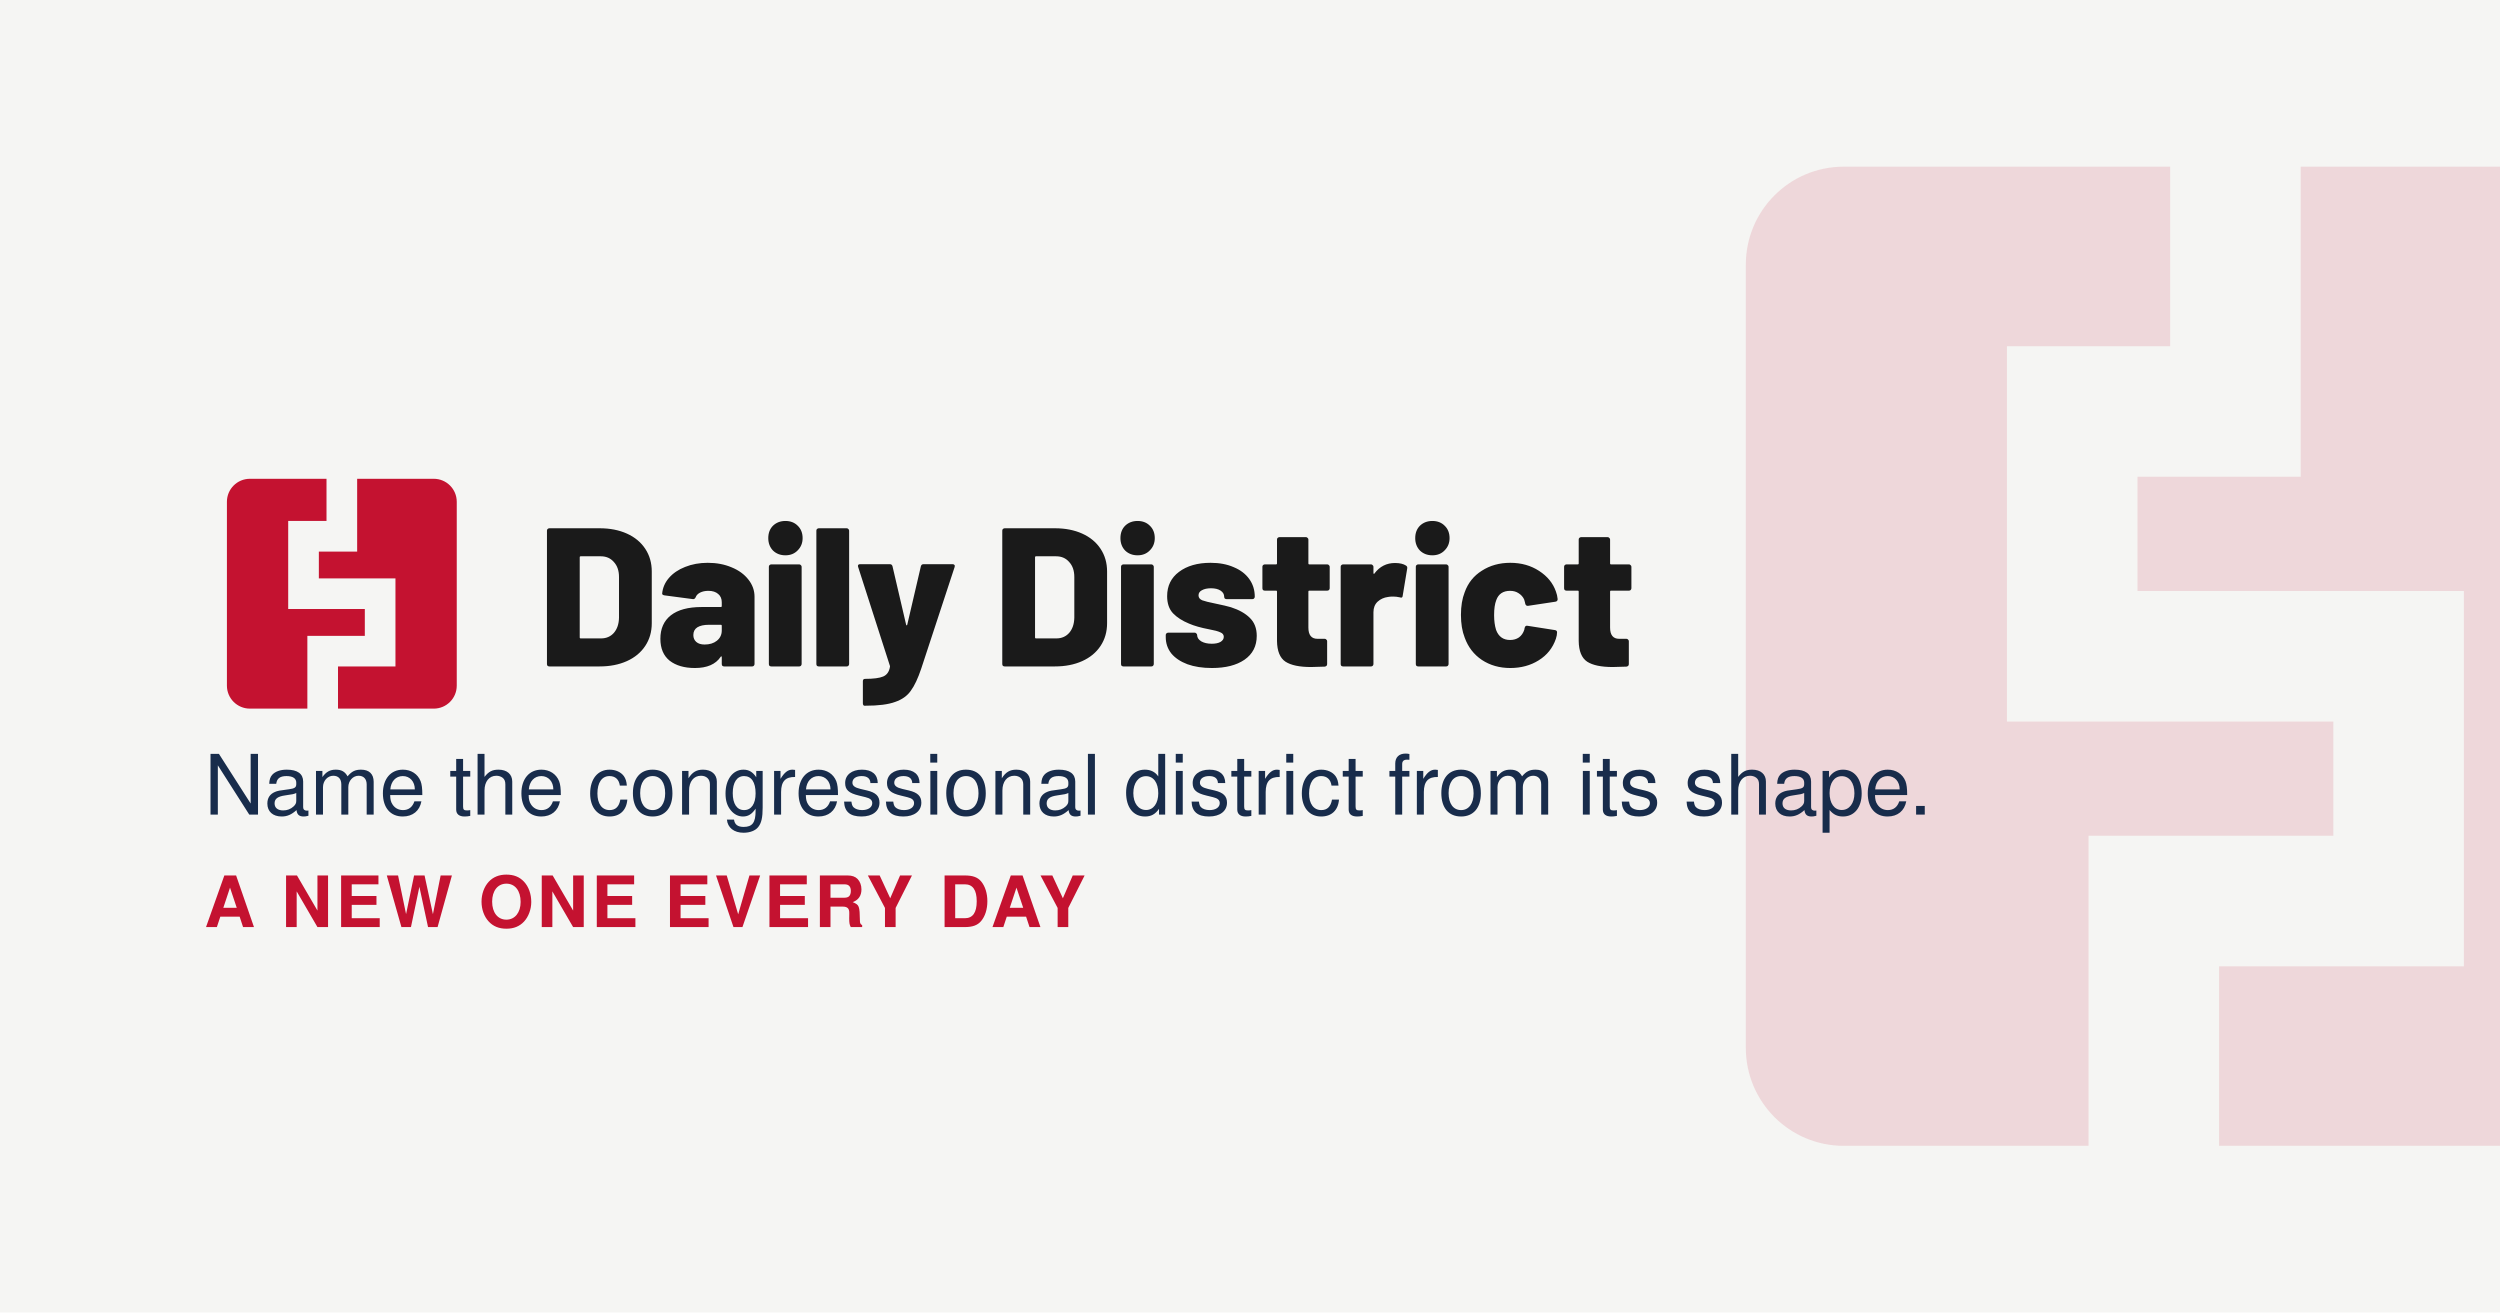
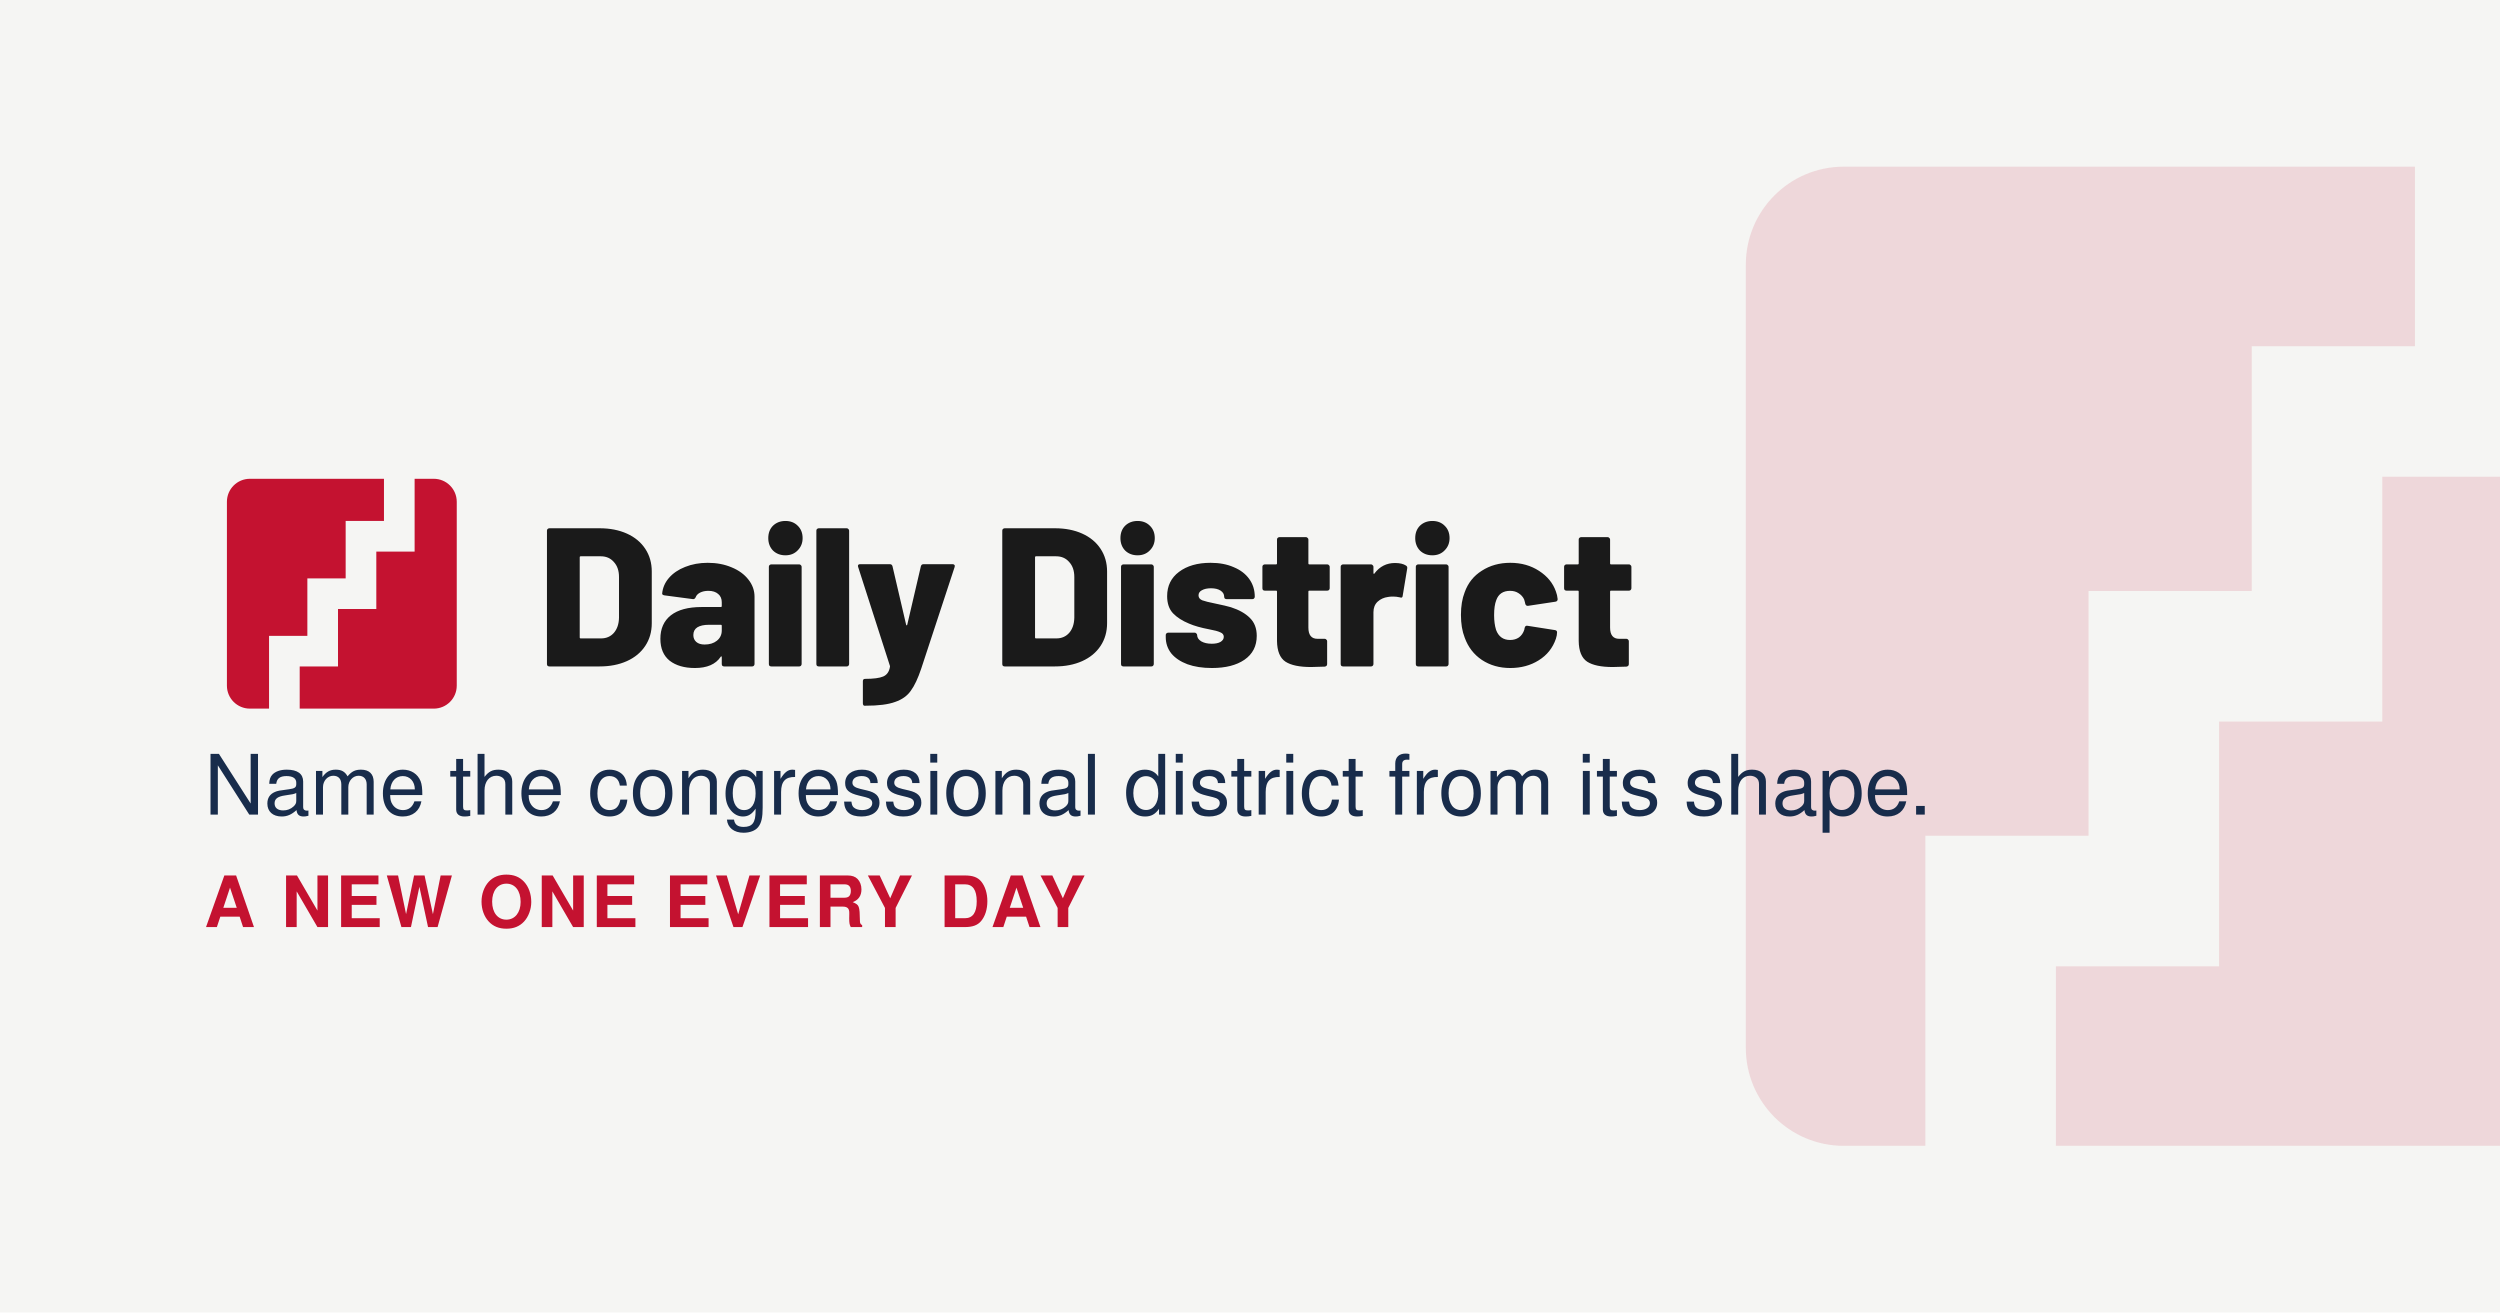
<svg xmlns="http://www.w3.org/2000/svg" viewBox="0 0 1200 630" width="1200" height="630">
  <rect width="1200" height="630" fill="#F5F5F3" />
-   <path fill="#C41230" fill-opacity="0.13" fill-rule="evenodd" d="M885.000 80.000H1261.000A47.000 47.000 0 0 1 1308.000 127.000V503.000A47.000 47.000 0 0 1 1261.000 550.000H885.000A47.000 47.000 0 0 1 838.000 503.000V127.000A47.000 47.000 0 0 1 885.000 80.000ZM1041.667 80.000L1041.667 166.167L963.333 166.167L963.333 346.333L1120.000 346.333L1120.000 401.167L1002.500 401.167L1002.500 550.000L1065.167 550.000L1065.167 463.833L1182.667 463.833L1182.667 283.667L1026.000 283.667L1026.000 228.833L1104.333 228.833L1104.333 80.000Z" />
+   <path fill="#C41230" fill-opacity="0.13" fill-rule="evenodd" d="M885.000 80.000H1261.000A47.000 47.000 0 0 1 1308.000 127.000V503.000A47.000 47.000 0 0 1 1261.000 550.000H885.000A47.000 47.000 0 0 1 838.000 503.000V127.000A47.000 47.000 0 0 1 885.000 80.000ZM1159.167 80.000L1159.167 166.167L1080.833 166.167L1080.833 283.667L1002.500 283.667L1002.500 401.167L924.167 401.167L924.167 550.000L986.833 550.000L986.833 463.833L1065.167 463.833L1065.167 346.333L1143.500 346.333L1143.500 228.833L1221.833 228.833L1221.833 80.000Z" />
  <g transform="translate(96 216.9) scale(2.1532)">
-     <path fill="#C41230" fill-rule="evenodd" d="M11.124 6.000H52.113A5.124 5.124 0 0 1 57.236 11.124V52.113A5.124 5.124 0 0 1 52.113 57.236H11.124A5.124 5.124 0 0 1 6.000 52.113V11.124A5.124 5.124 0 0 1 11.124 6.000ZM28.202 6.000L28.202 15.393L19.663 15.393L19.663 35.034L36.742 35.034L36.742 41.011L23.933 41.011L23.933 57.236L30.764 57.236L30.764 47.843L43.573 47.843L43.573 28.202L26.494 28.202L26.494 22.225L35.034 22.225L35.034 6.000Z" />
+     <path fill="#C41230" fill-rule="evenodd" d="M11.124 6.000H52.113A5.124 5.124 0 0 1 57.236 11.124V52.113A5.124 5.124 0 0 1 52.113 57.236H11.124A5.124 5.124 0 0 1 6.000 52.113V11.124A5.124 5.124 0 0 1 11.124 6.000ZM41.011 6.000L41.011 15.393L32.472 15.393L32.472 28.202L23.933 28.202L23.933 41.011L15.393 41.011L15.393 57.236L22.225 57.236L22.225 47.843L30.764 47.843L30.764 35.034L39.304 35.034L39.304 22.225L47.843 22.225L47.843 6.000Z" />
    <path fill="#1A1A1A" transform="translate(75.19 3.83)" d="M 2.684,44 Q 2.464,44 2.288,43.868 2.156,43.692 2.156,43.472 V 13.728 q 0,-0.22 0.132,-0.352 Q 2.464,13.2 2.684,13.2 h 11.22 q 3.432,0 6.072,1.188 2.64,1.188 4.092,3.388 1.452,2.2 1.452,5.06 v 11.528 q 0,2.86 -1.452,5.06 -1.452,2.2 -4.092,3.388 -2.64,1.188 -6.072,1.188 Z M 9.46,37.532 q 0,0.22 0.22,0.22 h 4.532 q 1.76,0 2.86,-1.232 1.1,-1.276 1.144,-3.388 v -9.064 q 0,-2.112 -1.144,-3.344 -1.1,-1.276 -2.904,-1.276 H 9.68 q -0.22,0 -0.22,0.22 z M 38,20.9 q 2.948,0 5.324,1.012 2.376,0.968 3.74,2.728 1.364,1.716 1.364,3.828 v 15.004 q 0,0.22 -0.176,0.396 -0.132,0.132 -0.352,0.132 h -6.248 q -0.22,0 -0.396,-0.132 -0.132,-0.176 -0.132,-0.396 v -1.54 q 0,-0.176 -0.088,-0.176 -0.088,-0.044 -0.176,0.132 -1.672,2.464 -5.72,2.464 -3.52,0 -5.632,-1.628 -2.068,-1.672 -2.068,-4.884 0,-3.388 2.332,-5.236 2.376,-1.848 6.864,-1.848 h 4.268 q 0.22,0 0.22,-0.22 V 29.7 q 0,-1.188 -0.792,-1.848 -0.792,-0.704 -2.2,-0.704 -1.056,0 -1.848,0.396 -0.748,0.396 -0.968,1.012 -0.22,0.484 -0.616,0.44 l -6.336,-0.836 q -0.528,-0.088 -0.528,-0.396 0.176,-1.936 1.496,-3.476 1.364,-1.584 3.608,-2.464 2.288,-0.924 5.06,-0.924 z m -0.704,18.216 q 1.672,0 2.728,-0.836 1.1,-0.88 1.1,-2.288 v -1.056 q 0,-0.22 -0.22,-0.22 h -2.64 q -1.672,0 -2.596,0.572 -0.88,0.572 -0.88,1.716 0,0.968 0.66,1.54 0.66,0.572 1.848,0.572 z M 55.32,19.228 q -1.672,0 -2.772,-1.056 -1.056,-1.1 -1.056,-2.772 0,-1.716 1.056,-2.772 1.1,-1.056 2.772,-1.056 1.672,0 2.728,1.056 1.1,1.056 1.1,2.772 0,1.628 -1.1,2.728 -1.056,1.1 -2.728,1.1 z M 52.152,44 q -0.22,0 -0.396,-0.132 -0.132,-0.176 -0.132,-0.396 V 21.78 q 0,-0.22 0.132,-0.352 0.176,-0.176 0.396,-0.176 h 6.248 q 0.22,0 0.352,0.176 0.176,0.132 0.176,0.352 v 21.692 q 0,0.22 -0.176,0.396 -0.132,0.132 -0.352,0.132 z m 10.588,0 q -0.22,0 -0.396,-0.132 -0.132,-0.176 -0.132,-0.396 V 13.728 q 0,-0.22 0.132,-0.352 0.176,-0.176 0.396,-0.176 h 6.248 q 0.22,0 0.352,0.176 0.176,0.132 0.176,0.352 v 29.744 q 0,0.22 -0.176,0.396 -0.132,0.132 -0.352,0.132 z m 10.148,8.756 q -0.132,0 -0.22,-0.176 -0.088,-0.132 -0.088,-0.352 V 47.3 q 0,-0.528 0.484,-0.528 2.816,0 4.048,-0.528 1.232,-0.528 1.496,-2.112 0.044,-0.088 0,-0.264 l -7.084,-22.044 q -0.044,-0.088 -0.044,-0.22 0,-0.396 0.484,-0.396 h 6.644 q 0.44,0 0.572,0.44 l 3.036,13.024 q 0.044,0.176 0.132,0.176 0.088,0 0.132,-0.176 l 3.036,-13.024 q 0.132,-0.44 0.572,-0.44 h 6.512 q 0.264,0 0.396,0.176 0.132,0.132 0.044,0.44 l -7.436,22.616 q -1.1,3.3 -2.332,4.972 -1.188,1.716 -3.52,2.508 -2.288,0.836 -6.556,0.836 z M 104.184,44 q -0.22,0 -0.396,-0.132 -0.132,-0.176 -0.132,-0.396 V 13.728 q 0,-0.22 0.132,-0.352 0.176,-0.176 0.396,-0.176 h 11.22 q 3.432,0 6.072,1.188 2.64,1.188 4.092,3.388 1.452,2.2 1.452,5.06 v 11.528 q 0,2.86 -1.452,5.06 -1.452,2.2 -4.092,3.388 -2.64,1.188 -6.072,1.188 z m 6.776,-6.468 q 0,0.22 0.22,0.22 h 4.532 q 1.76,0 2.86,-1.232 1.1,-1.276 1.144,-3.388 v -9.064 q 0,-2.112 -1.144,-3.344 -1.1,-1.276 -2.904,-1.276 h -4.488 q -0.22,0 -0.22,0.22 z m 22.864,-18.304 q -1.672,0 -2.772,-1.056 -1.056,-1.1 -1.056,-2.772 0,-1.716 1.056,-2.772 1.1,-1.056 2.772,-1.056 1.672,0 2.728,1.056 1.1,1.056 1.1,2.772 0,1.628 -1.1,2.728 -1.056,1.1 -2.728,1.1 z M 130.656,44 q -0.22,0 -0.396,-0.132 -0.132,-0.176 -0.132,-0.396 V 21.78 q 0,-0.22 0.132,-0.352 0.176,-0.176 0.396,-0.176 h 6.248 q 0.22,0 0.352,0.176 0.176,0.132 0.176,0.352 v 21.692 q 0,0.22 -0.176,0.396 -0.132,0.132 -0.352,0.132 z m 19.74,0.352 q -3.124,0 -5.456,-0.836 -2.332,-0.88 -3.608,-2.42 -1.232,-1.584 -1.232,-3.608 v -0.484 q 0,-0.22 0.132,-0.352 0.176,-0.176 0.396,-0.176 h 5.94 q 0.22,0 0.352,0.176 0.176,0.132 0.176,0.352 0,0.836 0.924,1.408 0.924,0.528 2.332,0.528 1.232,0 1.936,-0.396 0.748,-0.44 0.748,-1.144 0,-0.704 -0.792,-1.012 -0.748,-0.352 -2.464,-0.66 -2.772,-0.528 -4.488,-1.276 -2.244,-0.924 -3.564,-2.288 -1.32,-1.408 -1.32,-3.828 0,-3.432 2.64,-5.412 2.684,-2.024 7.04,-2.024 2.948,0 5.148,0.968 2.244,0.924 3.476,2.64 1.232,1.716 1.232,3.96 0,0.22 -0.176,0.396 -0.132,0.132 -0.352,0.132 h -5.764 q -0.22,0 -0.396,-0.132 -0.132,-0.176 -0.132,-0.396 0,-0.836 -0.792,-1.364 -0.792,-0.528 -2.156,-0.528 -1.232,0 -2.024,0.44 -0.748,0.396 -0.748,1.144 0,0.748 0.836,1.1 0.836,0.308 2.816,0.704 2.552,0.528 3.564,0.836 2.728,0.88 4.224,2.376 1.54,1.496 1.54,4.004 0,3.432 -2.728,5.324 -2.684,1.848 -7.26,1.848 z m 26.252,-17.776 q 0,0.22 -0.176,0.396 -0.132,0.132 -0.352,0.132 h -4.004 q -0.22,0 -0.22,0.22 v 8.008 q 0,2.508 2.024,2.508 h 1.628 q 0.22,0 0.352,0.176 0.176,0.132 0.176,0.352 v 5.104 q 0,0.484 -0.528,0.572 -2.112,0.088 -3.08,0.088 -3.828,0 -5.676,-1.188 -1.848,-1.232 -1.892,-4.62 v -11 q 0,-0.22 -0.22,-0.22 h -2.508 q -0.22,0 -0.396,-0.132 -0.132,-0.176 -0.132,-0.396 V 21.78 q 0,-0.22 0.132,-0.352 0.176,-0.176 0.396,-0.176 h 2.508 q 0.22,0 0.22,-0.22 v -5.324 q 0,-0.22 0.132,-0.352 0.176,-0.176 0.396,-0.176 h 5.94 q 0.22,0 0.352,0.176 0.176,0.132 0.176,0.352 v 5.324 q 0,0.22 0.22,0.22 h 4.004 q 0.22,0 0.352,0.176 0.176,0.132 0.176,0.352 z m 14.548,-5.632 q 1.584,0 2.464,0.572 0.352,0.22 0.264,0.66 l -1.012,6.116 q -0.044,0.528 -0.616,0.308 -0.792,-0.176 -1.496,-0.176 -0.748,0 -1.144,0.088 -1.364,0.176 -2.332,1.056 -0.924,0.88 -0.924,2.332 v 11.572 q 0,0.22 -0.176,0.396 -0.132,0.132 -0.352,0.132 h -6.248 q -0.22,0 -0.396,-0.132 -0.132,-0.176 -0.132,-0.396 V 21.78 q 0,-0.22 0.132,-0.352 0.176,-0.176 0.396,-0.176 h 6.248 q 0.22,0 0.352,0.176 0.176,0.132 0.176,0.352 v 1.408 q 0,0.132 0.088,0.176 0.088,0.044 0.132,-0.088 1.76,-2.332 4.576,-2.332 z m 8.344,-1.716 q -1.672,0 -2.772,-1.056 -1.056,-1.1 -1.056,-2.772 0,-1.716 1.056,-2.772 1.1,-1.056 2.772,-1.056 1.672,0 2.728,1.056 1.1,1.056 1.1,2.772 0,1.628 -1.1,2.728 -1.056,1.1 -2.728,1.1 z M 196.372,44 q -0.22,0 -0.396,-0.132 -0.132,-0.176 -0.132,-0.396 V 21.78 q 0,-0.22 0.132,-0.352 0.176,-0.176 0.396,-0.176 h 6.248 q 0.22,0 0.352,0.176 0.176,0.132 0.176,0.352 v 21.692 q 0,0.22 -0.176,0.396 -0.132,0.132 -0.352,0.132 z m 20.532,0.352 q -3.608,0 -6.336,-1.804 -2.684,-1.804 -3.828,-4.972 -0.836,-2.112 -0.836,-5.06 0,-2.948 0.836,-5.06 1.1,-3.08 3.828,-4.796 2.728,-1.76 6.336,-1.76 3.652,0 6.424,1.804 2.772,1.804 3.74,4.576 0.308,0.792 0.396,1.716 0,0.484 -0.484,0.572 l -6.116,0.924 h -0.088 q -0.396,0 -0.528,-0.44 l -0.088,-0.396 q -0.088,-0.352 -0.176,-0.616 -0.396,-0.836 -1.232,-1.364 -0.792,-0.528 -1.892,-0.528 -2.332,0 -3.08,2.068 -0.484,1.232 -0.484,3.344 0,1.892 0.44,3.3 0.836,2.244 3.124,2.244 1.144,0 1.98,-0.572 0.836,-0.616 1.188,-1.716 0.044,-0.088 0.044,-0.264 0.044,-0.044 0.044,-0.176 0.132,-0.528 0.616,-0.44 l 6.16,0.968 q 0.44,0.088 0.44,0.484 0,0.66 -0.264,1.452 -1.056,3.08 -3.828,4.796 -2.728,1.716 -6.336,1.716 z m 27,-17.776 q 0,0.22 -0.176,0.396 -0.132,0.132 -0.352,0.132 h -4.004 q -0.22,0 -0.22,0.22 v 8.008 q 0,2.508 2.024,2.508 h 1.628 q 0.22,0 0.352,0.176 0.176,0.132 0.176,0.352 v 5.104 q 0,0.484 -0.528,0.572 -2.112,0.088 -3.08,0.088 -3.828,0 -5.676,-1.188 -1.848,-1.232 -1.892,-4.62 v -11 q 0,-0.22 -0.22,-0.22 h -2.508 q -0.22,0 -0.396,-0.132 -0.132,-0.176 -0.132,-0.396 V 21.78 q 0,-0.22 0.132,-0.352 0.176,-0.176 0.396,-0.176 h 2.508 q 0.22,0 0.22,-0.22 v -5.324 q 0,-0.22 0.132,-0.352 0.176,-0.176 0.396,-0.176 h 5.94 q 0.22,0 0.352,0.176 0.176,0.132 0.176,0.352 v 5.324 q 0,0.22 0.22,0.22 h 4.004 q 0.22,0 0.352,0.176 0.176,0.132 0.176,0.352 z" />
  </g>
  <text x="98" y="391" font-family="Barlow, Helvetica, Arial, sans-serif" font-size="40" font-weight="500" fill="#182C4B">Name the congressional district from its shape.</text>
  <text x="98" y="445" font-family="Barlow, Helvetica, Arial, sans-serif" font-size="34" font-weight="700" fill="#C41230" letter-spacing="1.5">A NEW ONE EVERY DAY</text>
</svg>
